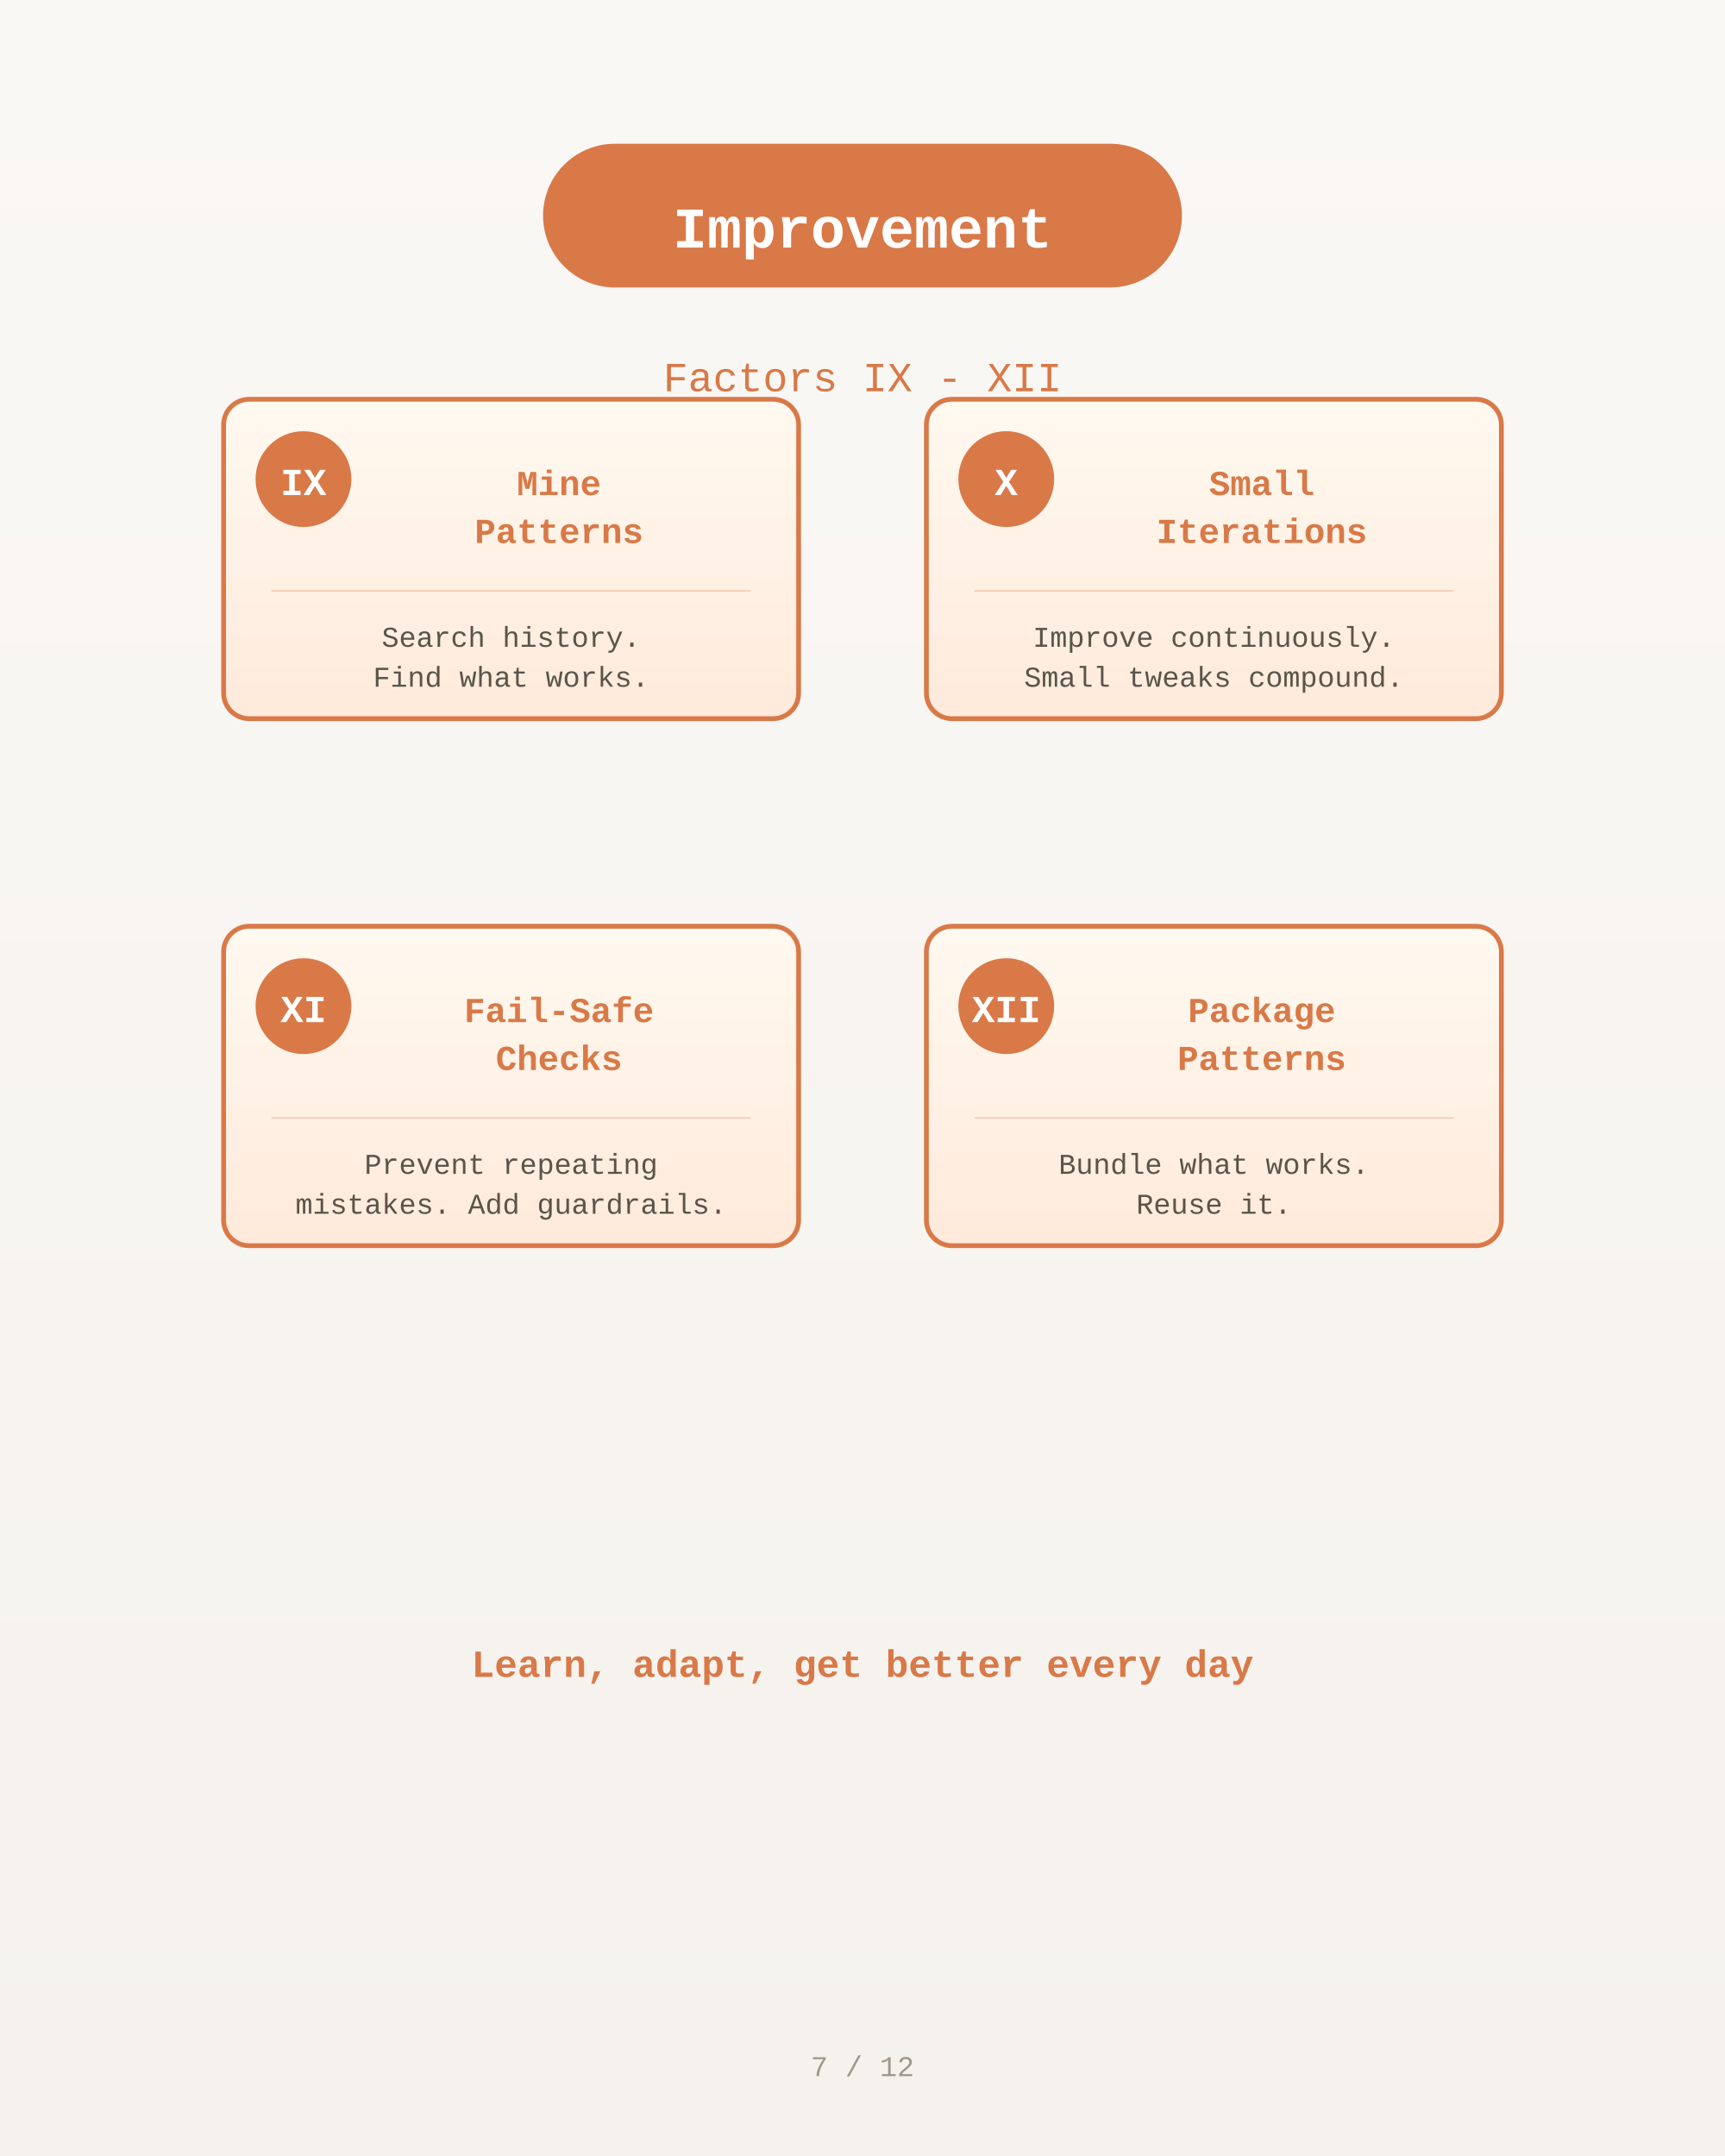
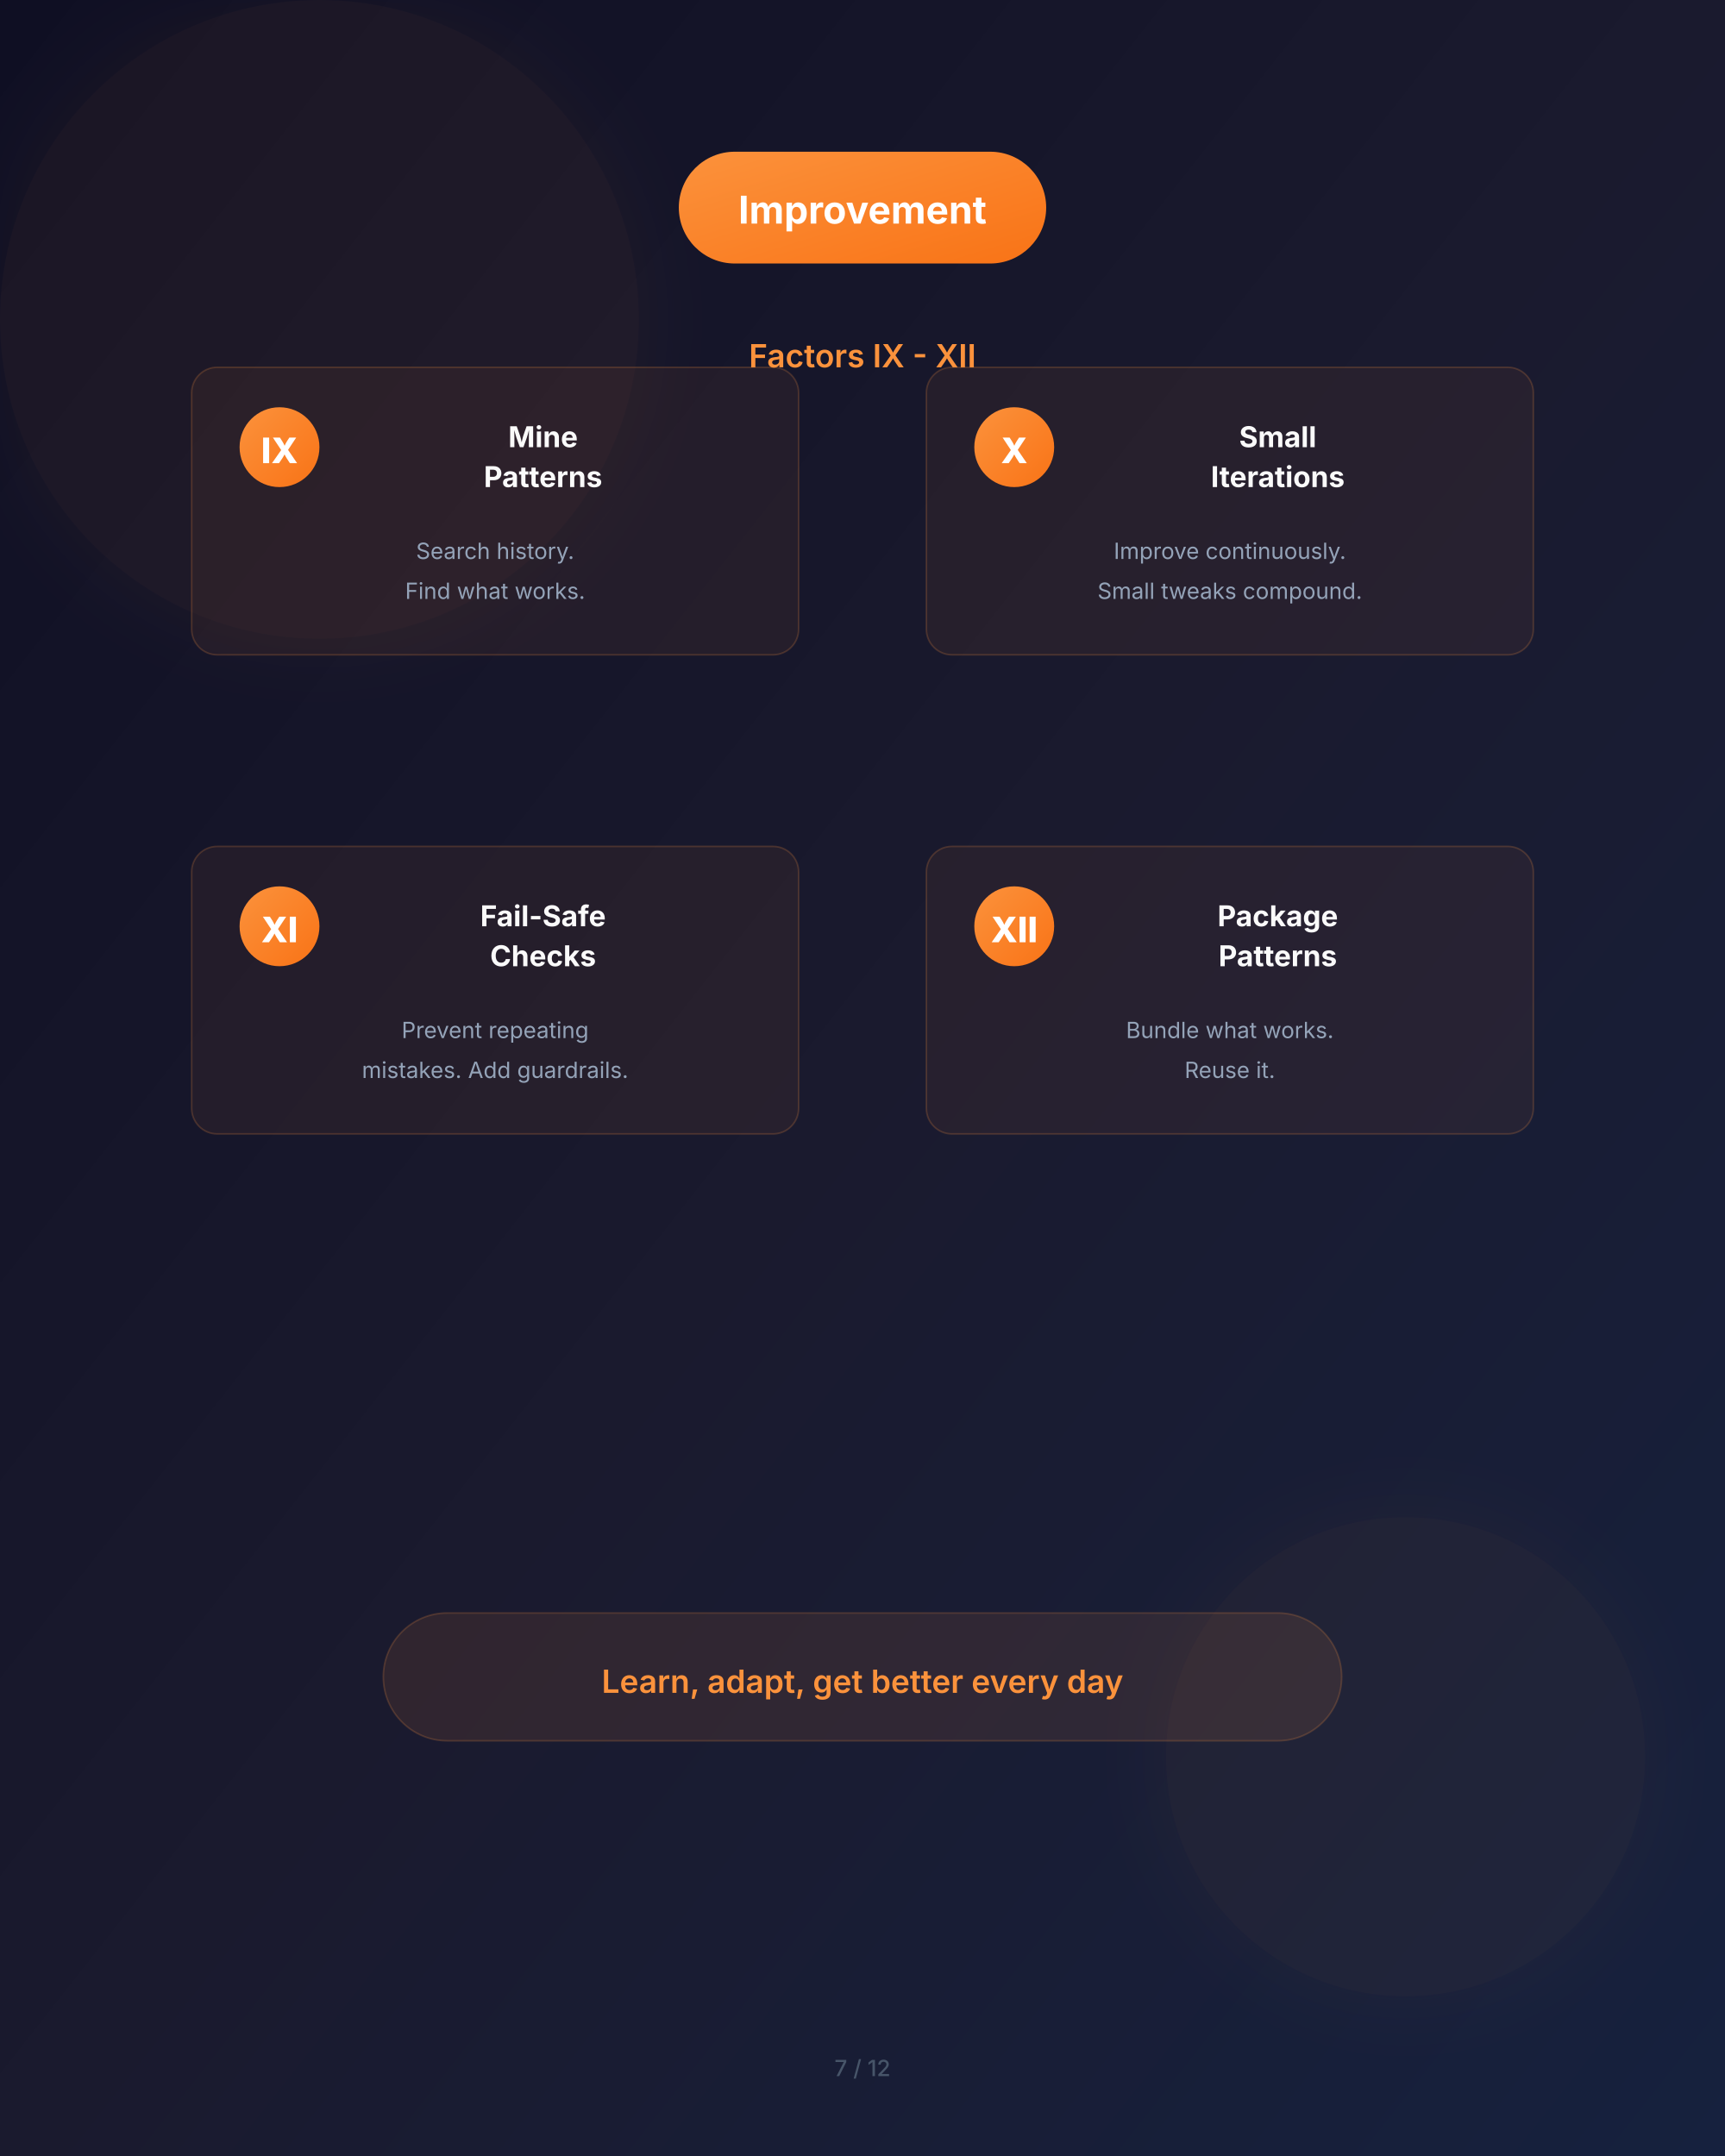
<svg xmlns="http://www.w3.org/2000/svg" viewBox="0 0 1080 1350">
  <defs>
-     <style>
-       text { font-family: 'Space Mono', 'Courier New', Courier, monospace; }
-     </style>
-     <linearGradient id="bg" x1="0%" y1="0%" x2="0%" y2="100%">
-       <stop offset="0%" style="stop-color:#FAF8F5" />
-       <stop offset="100%" style="stop-color:#F5F2ED" />
+     <linearGradient id="darkBg" x1="0%" y1="0%" x2="100%" y2="100%">
+       <stop offset="0%" style="stop-color:#0F0F23" />
+       <stop offset="50%" style="stop-color:#1a1a2e" />
+       <stop offset="100%" style="stop-color:#16213e" />
    </linearGradient>
-     <linearGradient id="card-gradient" x1="0%" y1="0%" x2="0%" y2="100%">
-       <stop offset="0%" style="stop-color:#FFF9F0" />
-       <stop offset="100%" style="stop-color:#FFEADB" />
+     <linearGradient id="orangeGrad" x1="0%" y1="0%" x2="100%" y2="100%">
+       <stop offset="0%" style="stop-color:#FB923C" />
+       <stop offset="100%" style="stop-color:#F97316" />
    </linearGradient>
+     <filter id="glow" x="-50%" y="-50%" width="200%" height="200%">
+       <feGaussianBlur stdDeviation="25" result="coloredBlur" />
+       <feMerge>
+         <feMergeNode in="coloredBlur" />
+         <feMergeNode in="SourceGraphic" />
+       </feMerge>
+     </filter>
  </defs>
-   <rect width="1080" height="1350" fill="url(#bg)" />
-   <g transform="translate(540, 150)">
-     <rect x="-200" y="-60" width="400" height="90" rx="45" fill="#D97948" />
-     <text x="0" y="5" text-anchor="middle" font-size="36" font-weight="700" fill="#FFFFFF">Improvement</text>
+   <rect width="1080" height="1350" fill="url(#darkBg)" />
+   <ellipse cx="200" cy="200" rx="200" ry="200" fill="#FB923C" opacity="0.05" filter="url(#glow)" />
+   <ellipse cx="880" cy="1100" rx="150" ry="150" fill="#FB923C" opacity="0.04" filter="url(#glow)" />
+   <g transform="translate(540, 130)">
+     <rect x="-115" y="-35" width="230" height="70" rx="35" fill="url(#orangeGrad)" />
+     <text x="0" y="10" text-anchor="middle" font-family="Inter, -apple-system, sans-serif" font-size="24" font-weight="700" fill="#FFFFFF">Improvement</text>
  </g>
-   <text x="540" y="245" text-anchor="middle" font-size="26" fill="#D97948">Factors IX - XII</text>
-   <g transform="translate(540, 550)">
-     <g transform="translate(-220, -200)">
-       <rect x="-180" y="-100" width="360" height="200" rx="16" fill="url(#card-gradient)" stroke="#D97948" stroke-width="3" />
-       <circle cx="-130" cy="-50" r="30" fill="#D97948" />
-       <text x="-130" y="-40" text-anchor="middle" font-size="24" font-weight="700" fill="#FFFFFF">IX</text>
-       <text x="30" y="-40" text-anchor="middle" font-size="22" font-weight="700" fill="#D97948">Mine</text>
-       <text x="30" y="-10" text-anchor="middle" font-size="22" font-weight="700" fill="#D97948">Patterns</text>
-       <line x1="-150" y1="20" x2="150" y2="20" stroke="#D97948" stroke-width="1" opacity="0.3" />
-       <text x="0" y="55" text-anchor="middle" font-size="18" fill="#5A5449">Search history.</text>
-       <text x="0" y="80" text-anchor="middle" font-size="18" fill="#5A5449">Find what works.</text>
+   <text x="540" y="230" text-anchor="middle" font-family="Inter, -apple-system, sans-serif" font-size="20" font-weight="600" fill="#FB923C">Factors IX - XII</text>
+   <g transform="translate(540, 520)">
+     <g transform="translate(-230, -200)">
+       <rect x="-190" y="-90" width="380" height="180" rx="16" fill="rgba(251,146,60,0.06)" stroke="rgba(251,146,60,0.2)" stroke-width="1" />
+       <rect x="-160" y="-65" width="50" height="50" rx="25" fill="url(#orangeGrad)" />
+       <text x="-135" y="-30" text-anchor="middle" font-family="Inter, -apple-system, sans-serif" font-size="22" font-weight="800" fill="#FFFFFF">IX</text>
+       <text x="30" y="-40" text-anchor="middle" font-family="Inter, -apple-system, sans-serif" font-size="18" font-weight="700" fill="#FAFAFA">Mine</text>
+       <text x="30" y="-15" text-anchor="middle" font-family="Inter, -apple-system, sans-serif" font-size="18" font-weight="700" fill="#FAFAFA">Patterns</text>
+       <text x="0" y="30" text-anchor="middle" font-family="Inter, -apple-system, sans-serif" font-size="14" fill="#94A3B8">Search history.</text>
+       <text x="0" y="55" text-anchor="middle" font-family="Inter, -apple-system, sans-serif" font-size="14" fill="#94A3B8">Find what works.</text>
    </g>
-     <g transform="translate(220, -200)">
-       <rect x="-180" y="-100" width="360" height="200" rx="16" fill="url(#card-gradient)" stroke="#D97948" stroke-width="3" />
-       <circle cx="-130" cy="-50" r="30" fill="#D97948" />
-       <text x="-130" y="-40" text-anchor="middle" font-size="24" font-weight="700" fill="#FFFFFF">X</text>
-       <text x="30" y="-40" text-anchor="middle" font-size="22" font-weight="700" fill="#D97948">Small</text>
-       <text x="30" y="-10" text-anchor="middle" font-size="22" font-weight="700" fill="#D97948">Iterations</text>
-       <line x1="-150" y1="20" x2="150" y2="20" stroke="#D97948" stroke-width="1" opacity="0.3" />
-       <text x="0" y="55" text-anchor="middle" font-size="18" fill="#5A5449">Improve continuously.</text>
-       <text x="0" y="80" text-anchor="middle" font-size="18" fill="#5A5449">Small tweaks compound.</text>
+     <g transform="translate(230, -200)">
+       <rect x="-190" y="-90" width="380" height="180" rx="16" fill="rgba(251,146,60,0.06)" stroke="rgba(251,146,60,0.2)" stroke-width="1" />
+       <rect x="-160" y="-65" width="50" height="50" rx="25" fill="url(#orangeGrad)" />
+       <text x="-135" y="-30" text-anchor="middle" font-family="Inter, -apple-system, sans-serif" font-size="22" font-weight="800" fill="#FFFFFF">X</text>
+       <text x="30" y="-40" text-anchor="middle" font-family="Inter, -apple-system, sans-serif" font-size="18" font-weight="700" fill="#FAFAFA">Small</text>
+       <text x="30" y="-15" text-anchor="middle" font-family="Inter, -apple-system, sans-serif" font-size="18" font-weight="700" fill="#FAFAFA">Iterations</text>
+       <text x="0" y="30" text-anchor="middle" font-family="Inter, -apple-system, sans-serif" font-size="14" fill="#94A3B8">Improve continuously.</text>
+       <text x="0" y="55" text-anchor="middle" font-family="Inter, -apple-system, sans-serif" font-size="14" fill="#94A3B8">Small tweaks compound.</text>
    </g>
-     <g transform="translate(-220, 130)">
-       <rect x="-180" y="-100" width="360" height="200" rx="16" fill="url(#card-gradient)" stroke="#D97948" stroke-width="3" />
-       <circle cx="-130" cy="-50" r="30" fill="#D97948" />
-       <text x="-130" y="-40" text-anchor="middle" font-size="24" font-weight="700" fill="#FFFFFF">XI</text>
-       <text x="30" y="-40" text-anchor="middle" font-size="22" font-weight="700" fill="#D97948">Fail-Safe</text>
-       <text x="30" y="-10" text-anchor="middle" font-size="22" font-weight="700" fill="#D97948">Checks</text>
-       <line x1="-150" y1="20" x2="150" y2="20" stroke="#D97948" stroke-width="1" opacity="0.3" />
-       <text x="0" y="55" text-anchor="middle" font-size="18" fill="#5A5449">Prevent repeating</text>
-       <text x="0" y="80" text-anchor="middle" font-size="18" fill="#5A5449">mistakes. Add guardrails.</text>
+     <g transform="translate(-230, 100)">
+       <rect x="-190" y="-90" width="380" height="180" rx="16" fill="rgba(251,146,60,0.06)" stroke="rgba(251,146,60,0.2)" stroke-width="1" />
+       <rect x="-160" y="-65" width="50" height="50" rx="25" fill="url(#orangeGrad)" />
+       <text x="-135" y="-30" text-anchor="middle" font-family="Inter, -apple-system, sans-serif" font-size="22" font-weight="800" fill="#FFFFFF">XI</text>
+       <text x="30" y="-40" text-anchor="middle" font-family="Inter, -apple-system, sans-serif" font-size="18" font-weight="700" fill="#FAFAFA">Fail-Safe</text>
+       <text x="30" y="-15" text-anchor="middle" font-family="Inter, -apple-system, sans-serif" font-size="18" font-weight="700" fill="#FAFAFA">Checks</text>
+       <text x="0" y="30" text-anchor="middle" font-family="Inter, -apple-system, sans-serif" font-size="14" fill="#94A3B8">Prevent repeating</text>
+       <text x="0" y="55" text-anchor="middle" font-family="Inter, -apple-system, sans-serif" font-size="14" fill="#94A3B8">mistakes. Add guardrails.</text>
    </g>
-     <g transform="translate(220, 130)">
-       <rect x="-180" y="-100" width="360" height="200" rx="16" fill="url(#card-gradient)" stroke="#D97948" stroke-width="3" />
-       <circle cx="-130" cy="-50" r="30" fill="#D97948" />
-       <text x="-130" y="-40" text-anchor="middle" font-size="24" font-weight="700" fill="#FFFFFF">XII</text>
-       <text x="30" y="-40" text-anchor="middle" font-size="22" font-weight="700" fill="#D97948">Package</text>
-       <text x="30" y="-10" text-anchor="middle" font-size="22" font-weight="700" fill="#D97948">Patterns</text>
-       <line x1="-150" y1="20" x2="150" y2="20" stroke="#D97948" stroke-width="1" opacity="0.3" />
-       <text x="0" y="55" text-anchor="middle" font-size="18" fill="#5A5449">Bundle what works.</text>
-       <text x="0" y="80" text-anchor="middle" font-size="18" fill="#5A5449">Reuse it.</text>
+     <g transform="translate(230, 100)">
+       <rect x="-190" y="-90" width="380" height="180" rx="16" fill="rgba(251,146,60,0.06)" stroke="rgba(251,146,60,0.2)" stroke-width="1" />
+       <rect x="-160" y="-65" width="50" height="50" rx="25" fill="url(#orangeGrad)" />
+       <text x="-135" y="-30" text-anchor="middle" font-family="Inter, -apple-system, sans-serif" font-size="22" font-weight="800" fill="#FFFFFF">XII</text>
+       <text x="30" y="-40" text-anchor="middle" font-family="Inter, -apple-system, sans-serif" font-size="18" font-weight="700" fill="#FAFAFA">Package</text>
+       <text x="30" y="-15" text-anchor="middle" font-family="Inter, -apple-system, sans-serif" font-size="18" font-weight="700" fill="#FAFAFA">Patterns</text>
+       <text x="0" y="30" text-anchor="middle" font-family="Inter, -apple-system, sans-serif" font-size="14" fill="#94A3B8">Bundle what works.</text>
+       <text x="0" y="55" text-anchor="middle" font-family="Inter, -apple-system, sans-serif" font-size="14" fill="#94A3B8">Reuse it.</text>
    </g>
  </g>
  <g transform="translate(540, 1050)">
-     <text x="0" y="0" text-anchor="middle" font-size="24" font-weight="600" fill="#D97948">
+     <rect x="-300" y="-40" width="600" height="80" rx="40" fill="rgba(251,146,60,0.1)" stroke="rgba(251,146,60,0.2)" stroke-width="1" />
+     <text x="0" y="10" text-anchor="middle" font-family="Inter, -apple-system, sans-serif" font-size="20" font-weight="600" fill="#FB923C">
      Learn, adapt, get better every day
    </text>
  </g>
-   <text x="540" y="1300" text-anchor="middle" font-size="18" fill="#A0978B">7 / 12</text>
+   <text x="540" y="1300" text-anchor="middle" font-family="Inter, -apple-system, sans-serif" font-size="14" font-weight="500" fill="#475569">7 / 12</text>
</svg>
